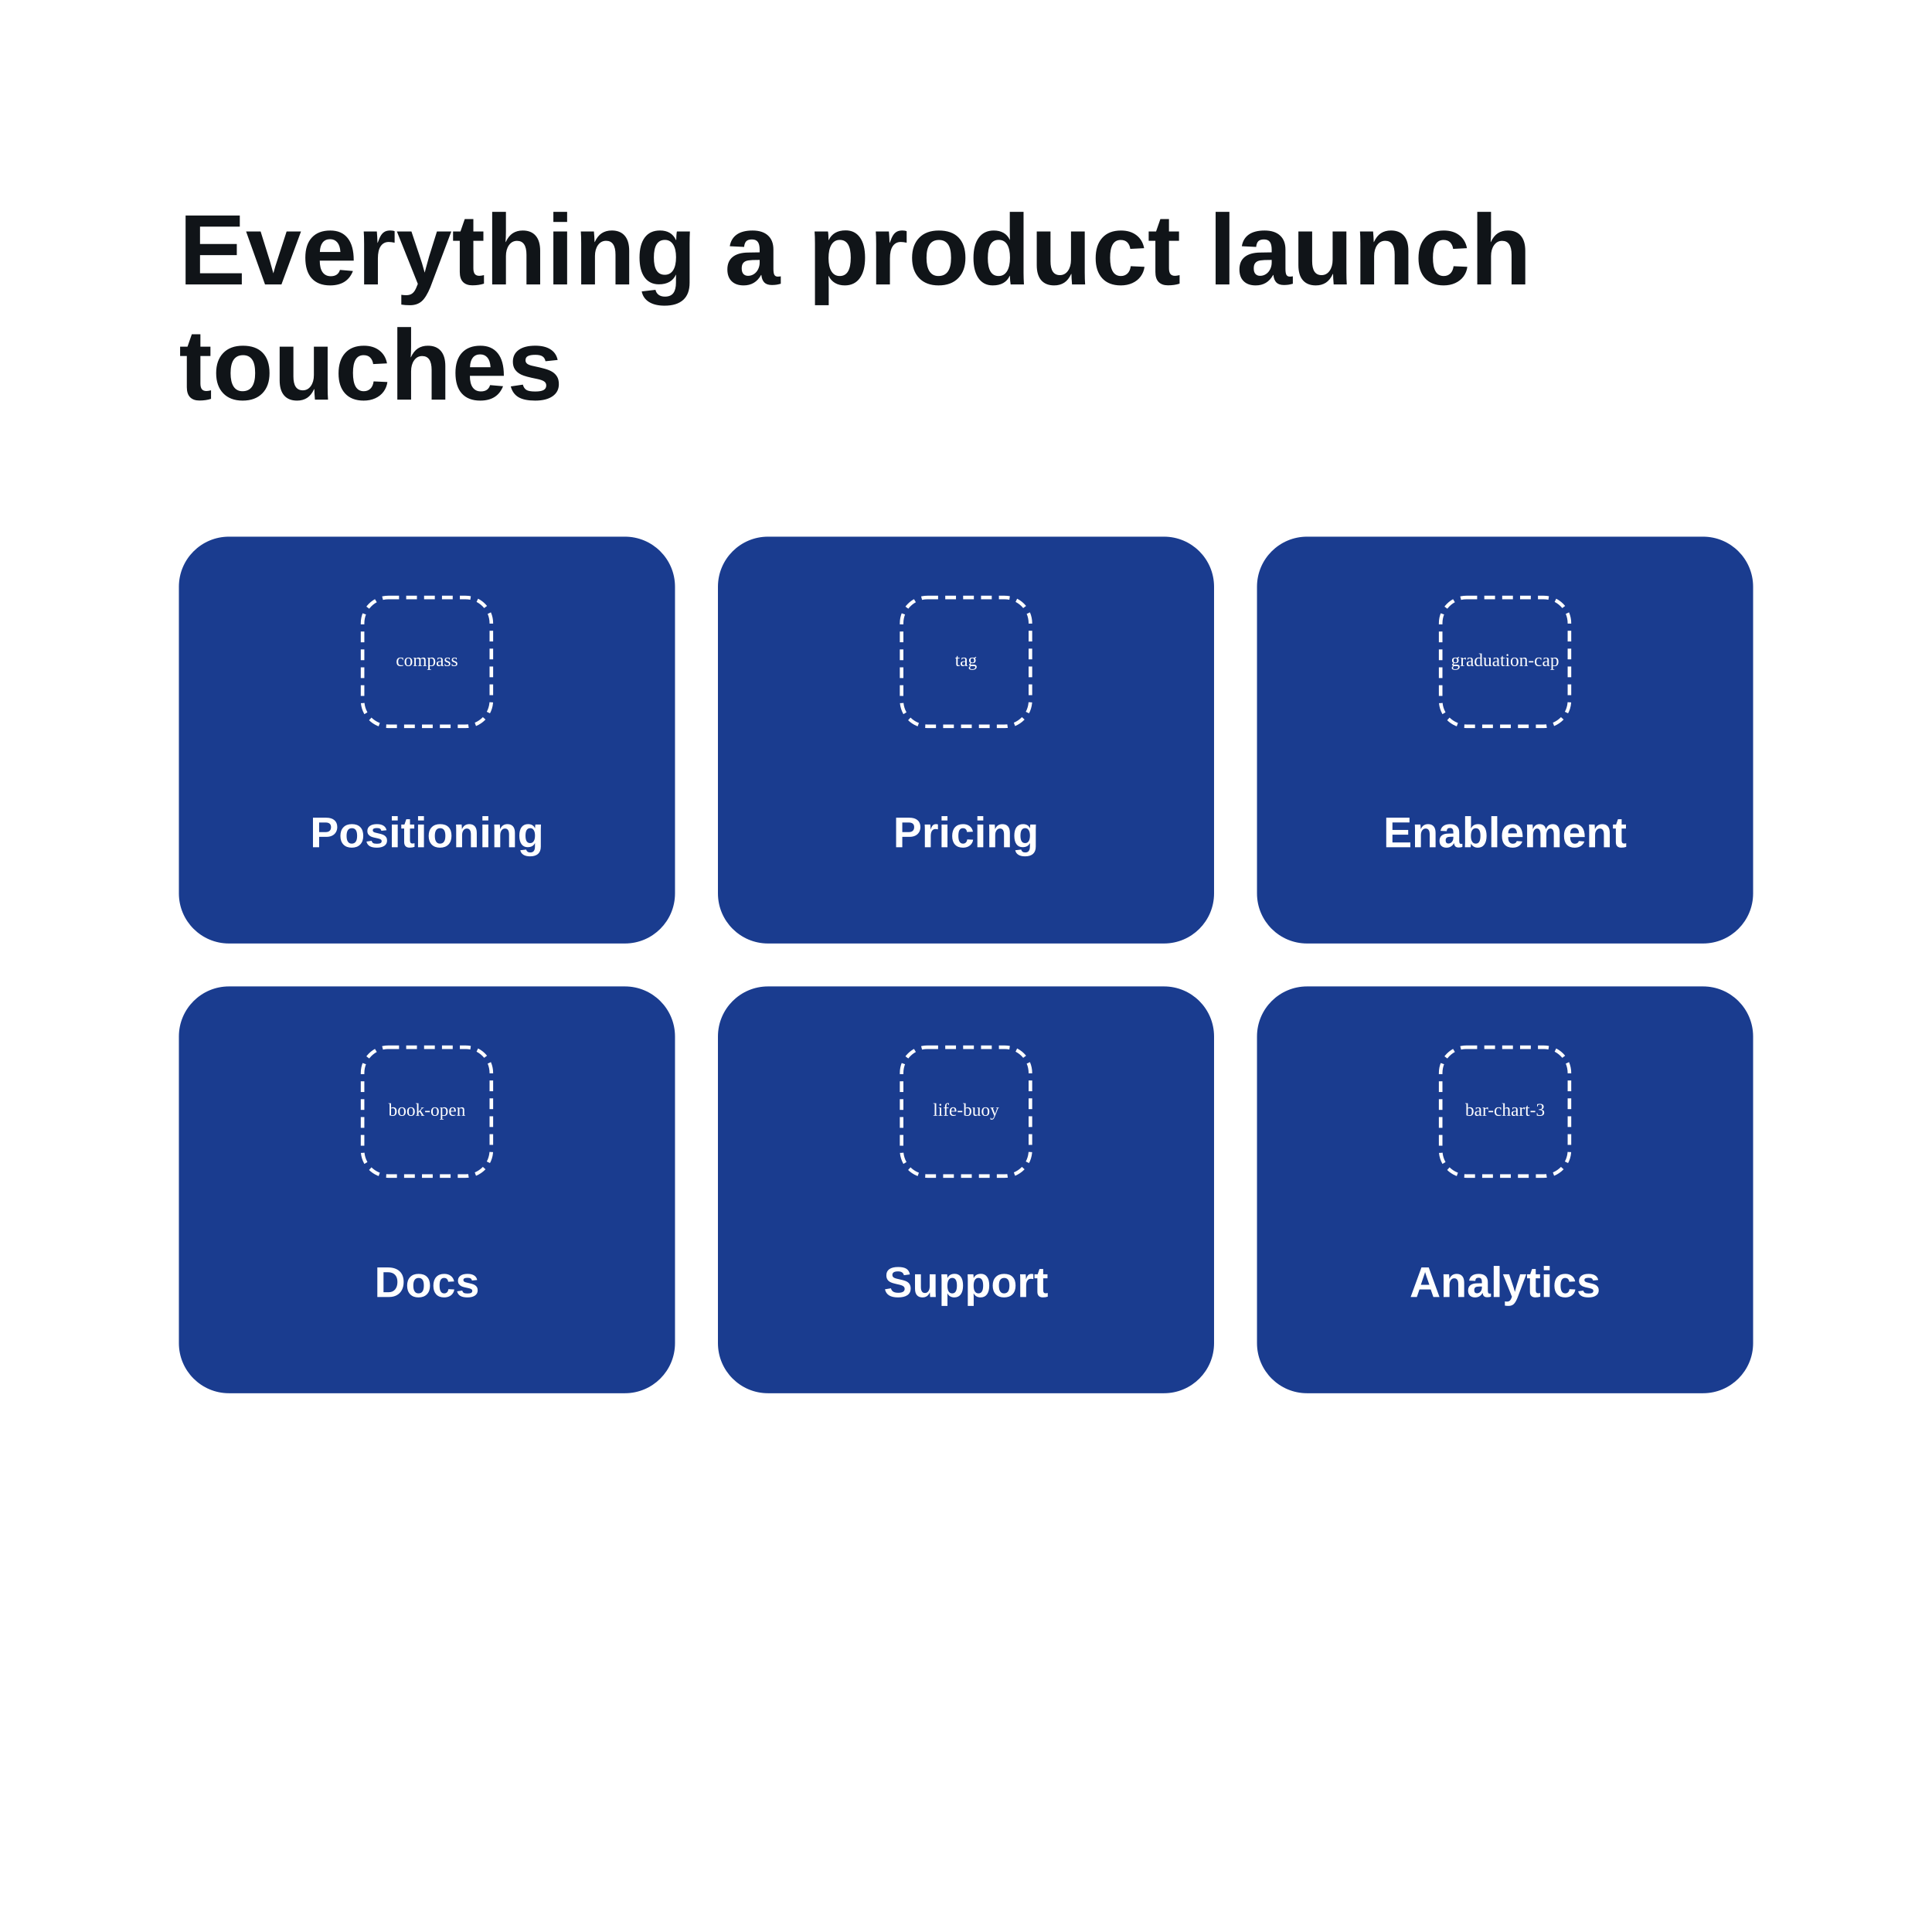
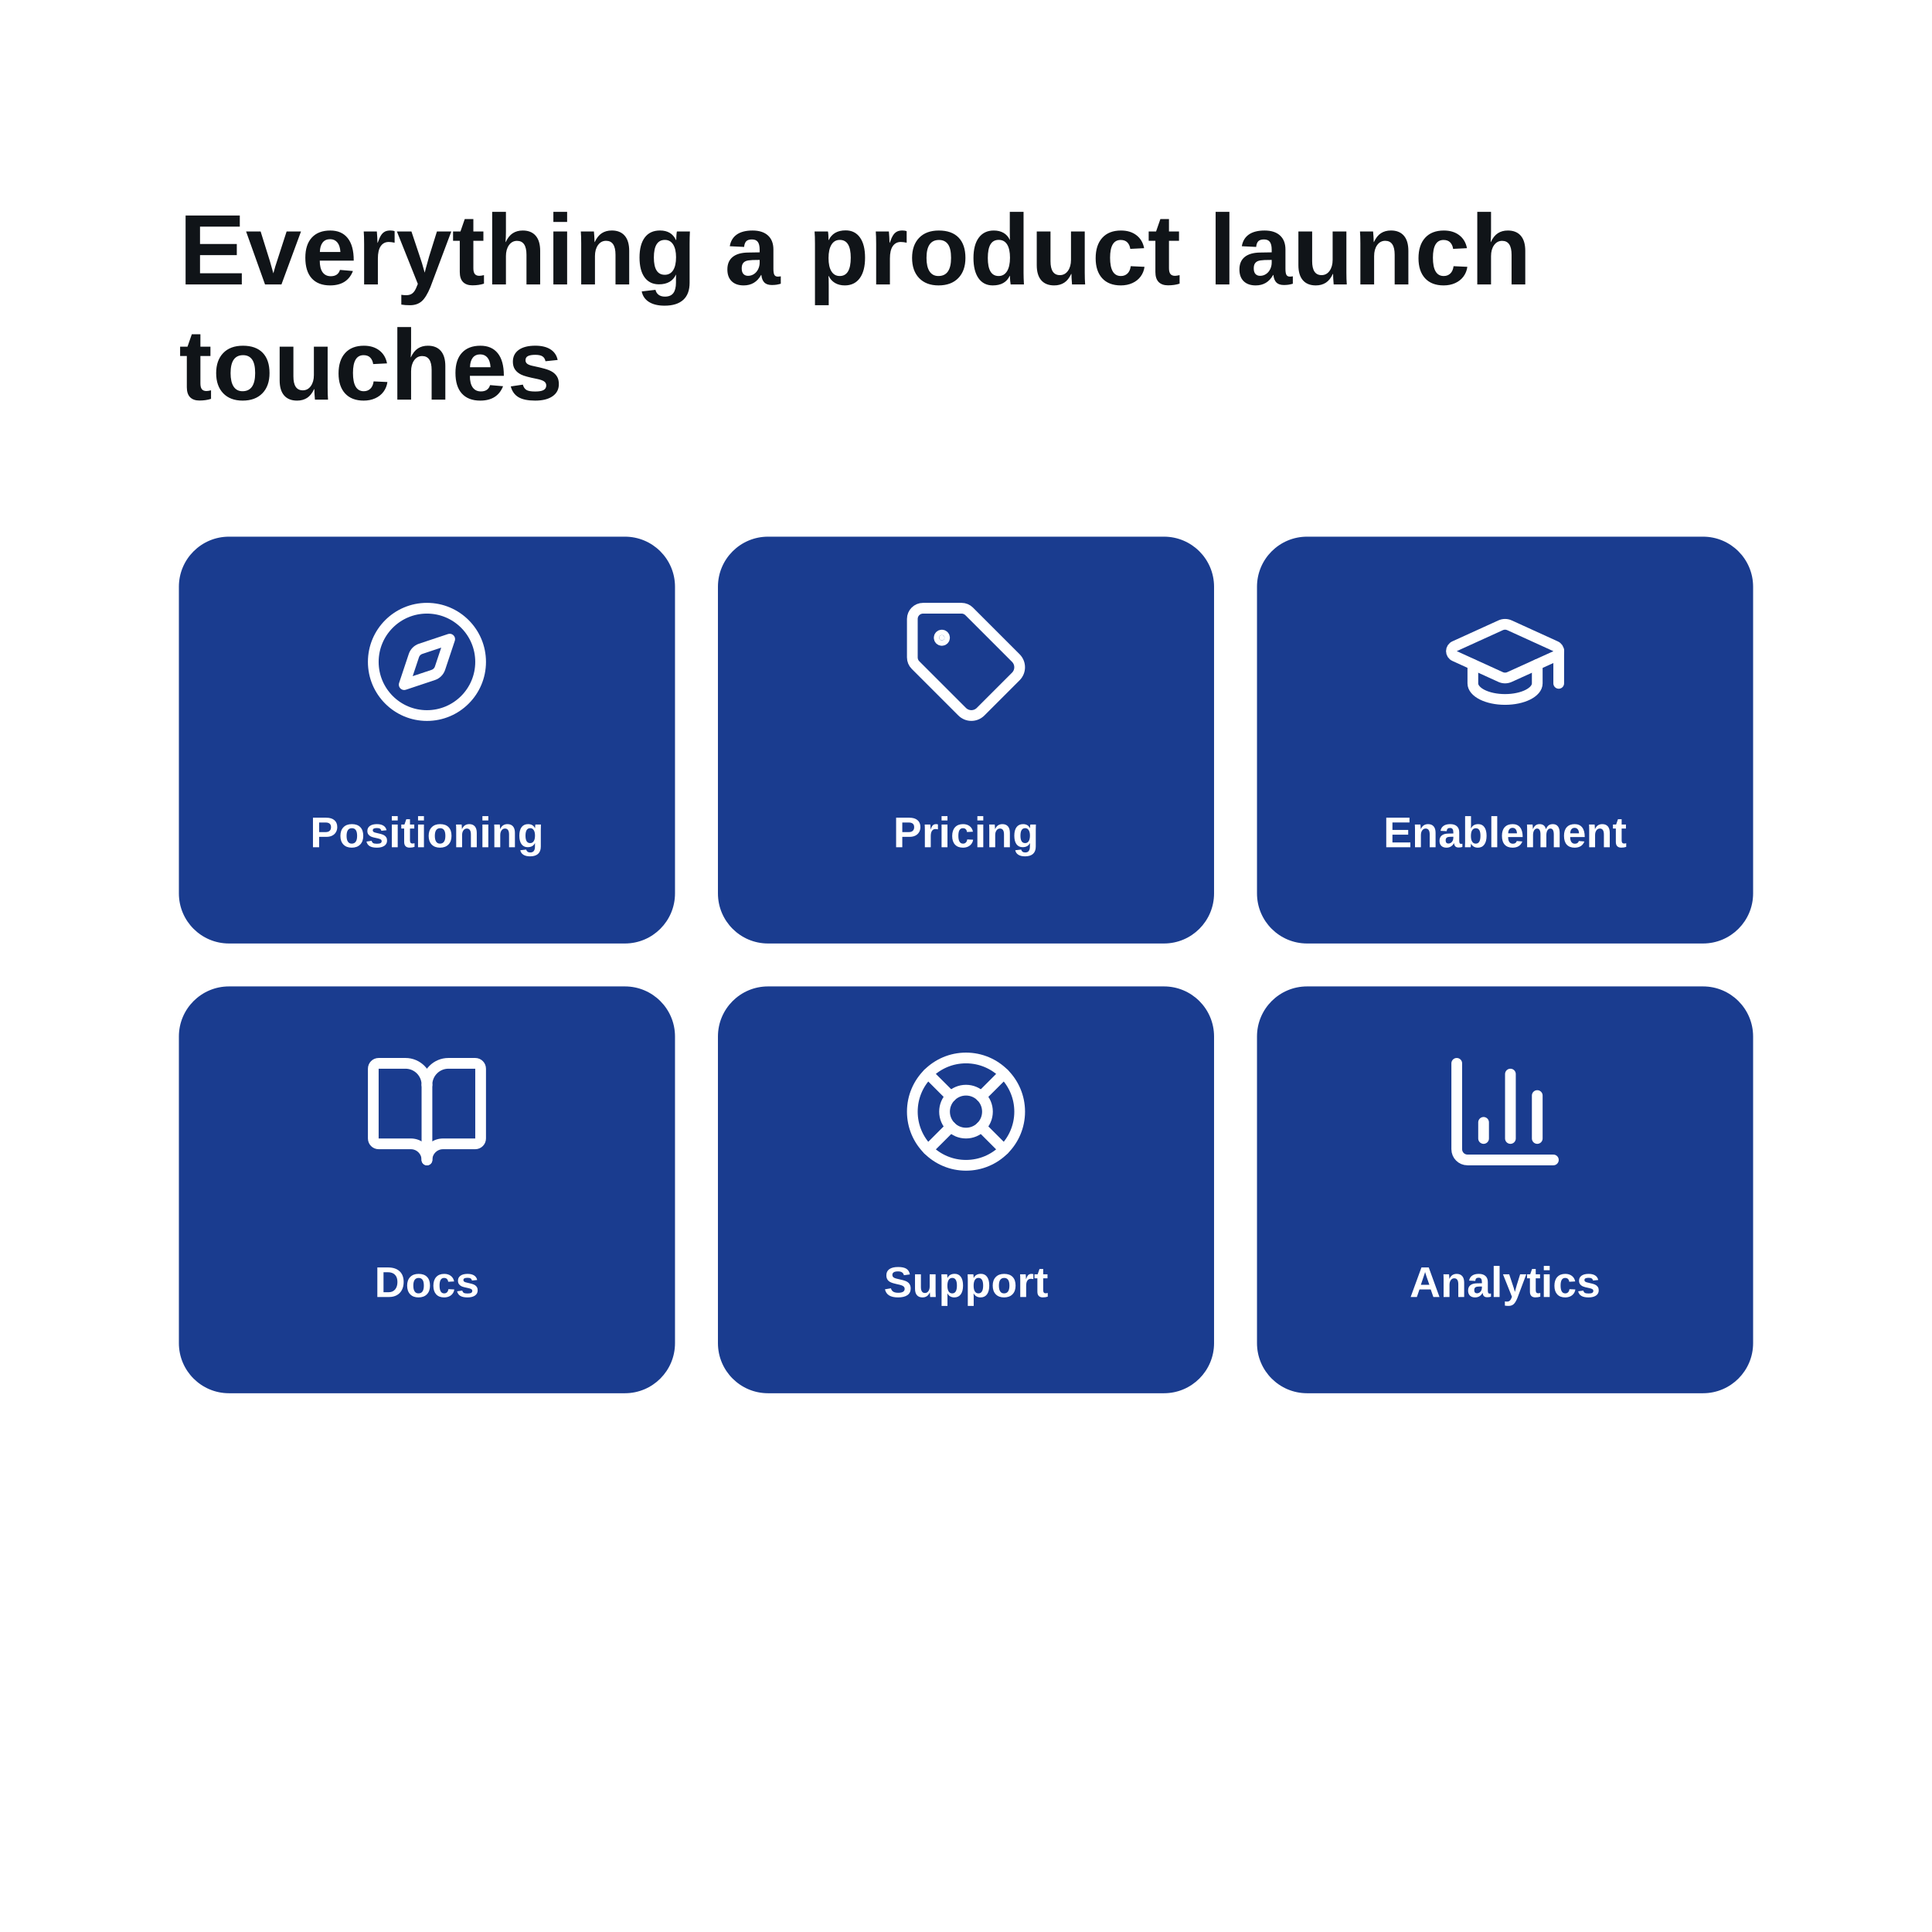
<svg xmlns="http://www.w3.org/2000/svg" width="1080" height="1080" viewBox="0 0 1080 1080">
  <rect id="page-background" width="1080" height="1080" fill="#ffffff" />
  <rect id="00000000-0000-4000-8000-000000000023" data-name="rect" data-role="decoration" opacity="1" x="100" y="300" width="277.333" height="227.413" rx="28" fill="#1a3c8f" />
  <rect id="00000000-0000-4000-8000-000000000026" data-name="rect" data-role="decoration" opacity="1" x="401.333" y="300" width="277.333" height="227.413" rx="28" fill="#1a3c8f" />
  <rect id="00000000-0000-4000-8000-000000000029" data-name="rect" data-role="decoration" opacity="1" x="702.667" y="300" width="277.333" height="227.413" rx="28" fill="#1a3c8f" />
  <rect id="00000000-0000-4000-8000-00000000002c" data-name="rect" data-role="decoration" opacity="1" x="100" y="551.413" width="277.333" height="227.413" rx="28" fill="#1a3c8f" />
  <rect id="00000000-0000-4000-8000-00000000002f" data-name="rect" data-role="decoration" opacity="1" x="401.333" y="551.413" width="277.333" height="227.413" rx="28" fill="#1a3c8f" />
  <rect id="00000000-0000-4000-8000-000000000032" data-name="rect" data-role="decoration" opacity="1" x="702.667" y="551.413" width="277.333" height="227.413" rx="28" fill="#1a3c8f" />
  <text id="00000000-0000-4000-8000-000000000022" data-name="headline" data-role="headline" opacity="1" text-anchor="start" font-family="Arial" font-size="56" font-weight="800" font-style="normal" fill="#101418">
    <tspan x="100" y="159">Everything a product launch</tspan>
    <tspan x="100" dy="64.4">touches</tspan>
  </text>
-   <g id="00000000-0000-4000-8000-000000000024" data-name="icon:compass" data-role="icon" opacity="1" data-icon="lucide/compass">
-     <rect x="202.667" y="334" width="72" height="72" rx="14.4" fill="none" stroke="#ffffff" stroke-width="2" stroke-dasharray="6 4" />
-     <text x="238.667" y="370" text-anchor="middle" dominant-baseline="middle" font-size="10.08" fill="#ffffff">compass</text>
+   <g id="00000000-0000-4000-8000-000000000024" data-name="icon:compass" data-role="icon" opacity="1" data-icon="lucide/compass" transform="translate(202.6667,334)">
+     <svg width="72" height="72" viewBox="0 0 24 24" fill="none" stroke="#ffffff" stroke-width="2" stroke-linecap="round" stroke-linejoin="round">
+       <circle cx="12" cy="12" r="10" />
+       <path d="m16.24 7.76-1.804 5.411a2 2 0 0 1-1.265 1.265L7.76 16.24l1.804-5.411a2 2 0 0 1 1.265-1.265z" />
+     </svg>
  </g>
  <text id="00000000-0000-4000-8000-000000000025" data-name="caption" data-role="caption" opacity="1" text-anchor="middle" font-family="Arial" font-size="24" font-weight="700" font-style="normal" fill="#ffffff">
    <tspan x="238.667" y="473.613">Positioning</tspan>
  </text>
-   <g id="00000000-0000-4000-8000-000000000027" data-name="icon:tag" data-role="icon" opacity="1" data-icon="lucide/tag">
-     <rect x="504" y="334" width="72" height="72" rx="14.4" fill="none" stroke="#ffffff" stroke-width="2" stroke-dasharray="6 4" />
-     <text x="540" y="370" text-anchor="middle" dominant-baseline="middle" font-size="10.08" fill="#ffffff">tag</text>
+   <g id="00000000-0000-4000-8000-000000000027" data-name="icon:tag" data-role="icon" opacity="1" data-icon="lucide/tag" transform="translate(504,334)">
+     <svg width="72" height="72" viewBox="0 0 24 24" fill="none" stroke="#ffffff" stroke-width="2" stroke-linecap="round" stroke-linejoin="round">
+       <path d="M12.586 2.586A2 2 0 0 0 11.172 2H4a2 2 0 0 0-2 2v7.172a2 2 0 0 0 .586 1.414l8.704 8.704a2.426 2.426 0 0 0 3.42 0l6.58-6.58a2.426 2.426 0 0 0 0-3.42z" />
+       <circle cx="7.5" cy="7.5" r=".5" fill="#ffffff" />
+     </svg>
  </g>
  <text id="00000000-0000-4000-8000-000000000028" data-name="caption" data-role="caption" opacity="1" text-anchor="middle" font-family="Arial" font-size="24" font-weight="700" font-style="normal" fill="#ffffff">
    <tspan x="540" y="473.613">Pricing</tspan>
  </text>
-   <g id="00000000-0000-4000-8000-00000000002a" data-name="icon:graduation-cap" data-role="icon" opacity="1" data-icon="lucide/graduation-cap">
-     <rect x="805.333" y="334" width="72" height="72" rx="14.4" fill="none" stroke="#ffffff" stroke-width="2" stroke-dasharray="6 4" />
-     <text x="841.333" y="370" text-anchor="middle" dominant-baseline="middle" font-size="10.08" fill="#ffffff">graduation-cap</text>
+   <g id="00000000-0000-4000-8000-00000000002a" data-name="icon:graduation-cap" data-role="icon" opacity="1" data-icon="lucide/graduation-cap" transform="translate(805.3333,334)">
+     <svg width="72" height="72" viewBox="0 0 24 24" fill="none" stroke="#ffffff" stroke-width="2" stroke-linecap="round" stroke-linejoin="round">
+       <path d="M21.42 10.922a1 1 0 0 0-.019-1.838L12.83 5.18a2 2 0 0 0-1.66 0L2.6 9.08a1 1 0 0 0 0 1.832l8.57 3.908a2 2 0 0 0 1.66 0z" />
+       <path d="M22 10v6" />
+       <path d="M6 12.5V16a6 3 0 0 0 12 0v-3.5" />
+     </svg>
  </g>
  <text id="00000000-0000-4000-8000-00000000002b" data-name="caption" data-role="caption" opacity="1" text-anchor="middle" font-family="Arial" font-size="24" font-weight="700" font-style="normal" fill="#ffffff">
    <tspan x="841.333" y="473.613">Enablement</tspan>
  </text>
-   <g id="00000000-0000-4000-8000-00000000002d" data-name="icon:book-open" data-role="icon" opacity="1" data-icon="lucide/book-open">
-     <rect x="202.667" y="585.413" width="72" height="72" rx="14.4" fill="none" stroke="#ffffff" stroke-width="2" stroke-dasharray="6 4" />
-     <text x="238.667" y="621.413" text-anchor="middle" dominant-baseline="middle" font-size="10.08" fill="#ffffff">book-open</text>
+   <g id="00000000-0000-4000-8000-00000000002d" data-name="icon:book-open" data-role="icon" opacity="1" data-icon="lucide/book-open" transform="translate(202.6667,585.4133)">
+     <svg width="72" height="72" viewBox="0 0 24 24" fill="none" stroke="#ffffff" stroke-width="2" stroke-linecap="round" stroke-linejoin="round">
+       <path d="M12 7v14" />
+       <path d="M3 18a1 1 0 0 1-1-1V4a1 1 0 0 1 1-1h5a4 4 0 0 1 4 4 4 4 0 0 1 4-4h5a1 1 0 0 1 1 1v13a1 1 0 0 1-1 1h-6a3 3 0 0 0-3 3 3 3 0 0 0-3-3z" />
+     </svg>
  </g>
  <text id="00000000-0000-4000-8000-00000000002e" data-name="caption" data-role="caption" opacity="1" text-anchor="middle" font-family="Arial" font-size="24" font-weight="700" font-style="normal" fill="#ffffff">
    <tspan x="238.667" y="725.027">Docs</tspan>
  </text>
-   <g id="00000000-0000-4000-8000-000000000030" data-name="icon:life-buoy" data-role="icon" opacity="1" data-icon="lucide/life-buoy">
-     <rect x="504" y="585.413" width="72" height="72" rx="14.4" fill="none" stroke="#ffffff" stroke-width="2" stroke-dasharray="6 4" />
-     <text x="540" y="621.413" text-anchor="middle" dominant-baseline="middle" font-size="10.08" fill="#ffffff">life-buoy</text>
+   <g id="00000000-0000-4000-8000-000000000030" data-name="icon:life-buoy" data-role="icon" opacity="1" data-icon="lucide/life-buoy" transform="translate(504,585.4133)">
+     <svg width="72" height="72" viewBox="0 0 24 24" fill="none" stroke="#ffffff" stroke-width="2" stroke-linecap="round" stroke-linejoin="round">
+       <circle cx="12" cy="12" r="10" />
+       <path d="m4.93 4.93 4.24 4.24" />
+       <path d="m14.83 9.17 4.24-4.24" />
+       <path d="m14.83 14.83 4.24 4.24" />
+       <path d="m9.17 14.83-4.24 4.24" />
+       <circle cx="12" cy="12" r="4" />
+     </svg>
  </g>
  <text id="00000000-0000-4000-8000-000000000031" data-name="caption" data-role="caption" opacity="1" text-anchor="middle" font-family="Arial" font-size="24" font-weight="700" font-style="normal" fill="#ffffff">
    <tspan x="540" y="725.027">Support</tspan>
  </text>
-   <g id="00000000-0000-4000-8000-000000000033" data-name="icon:bar-chart-3" data-role="icon" opacity="1" data-icon="lucide/bar-chart-3">
-     <rect x="805.333" y="585.413" width="72" height="72" rx="14.4" fill="none" stroke="#ffffff" stroke-width="2" stroke-dasharray="6 4" />
-     <text x="841.333" y="621.413" text-anchor="middle" dominant-baseline="middle" font-size="10.08" fill="#ffffff">bar-chart-3</text>
+   <g id="00000000-0000-4000-8000-000000000033" data-name="icon:bar-chart-3" data-role="icon" opacity="1" data-icon="lucide/bar-chart-3" transform="translate(805.3333,585.4133)">
+     <svg width="72" height="72" viewBox="0 0 24 24" fill="none" stroke="#ffffff" stroke-width="2" stroke-linecap="round" stroke-linejoin="round">
+       <path d="M3 3v16a2 2 0 0 0 2 2h16" />
+       <path d="M18 17V9" />
+       <path d="M13 17V5" />
+       <path d="M8 17v-3" />
+     </svg>
  </g>
  <text id="00000000-0000-4000-8000-000000000034" data-name="caption" data-role="caption" opacity="1" text-anchor="middle" font-family="Arial" font-size="24" font-weight="700" font-style="normal" fill="#ffffff">
    <tspan x="841.333" y="725.027">Analytics</tspan>
  </text>
</svg>
